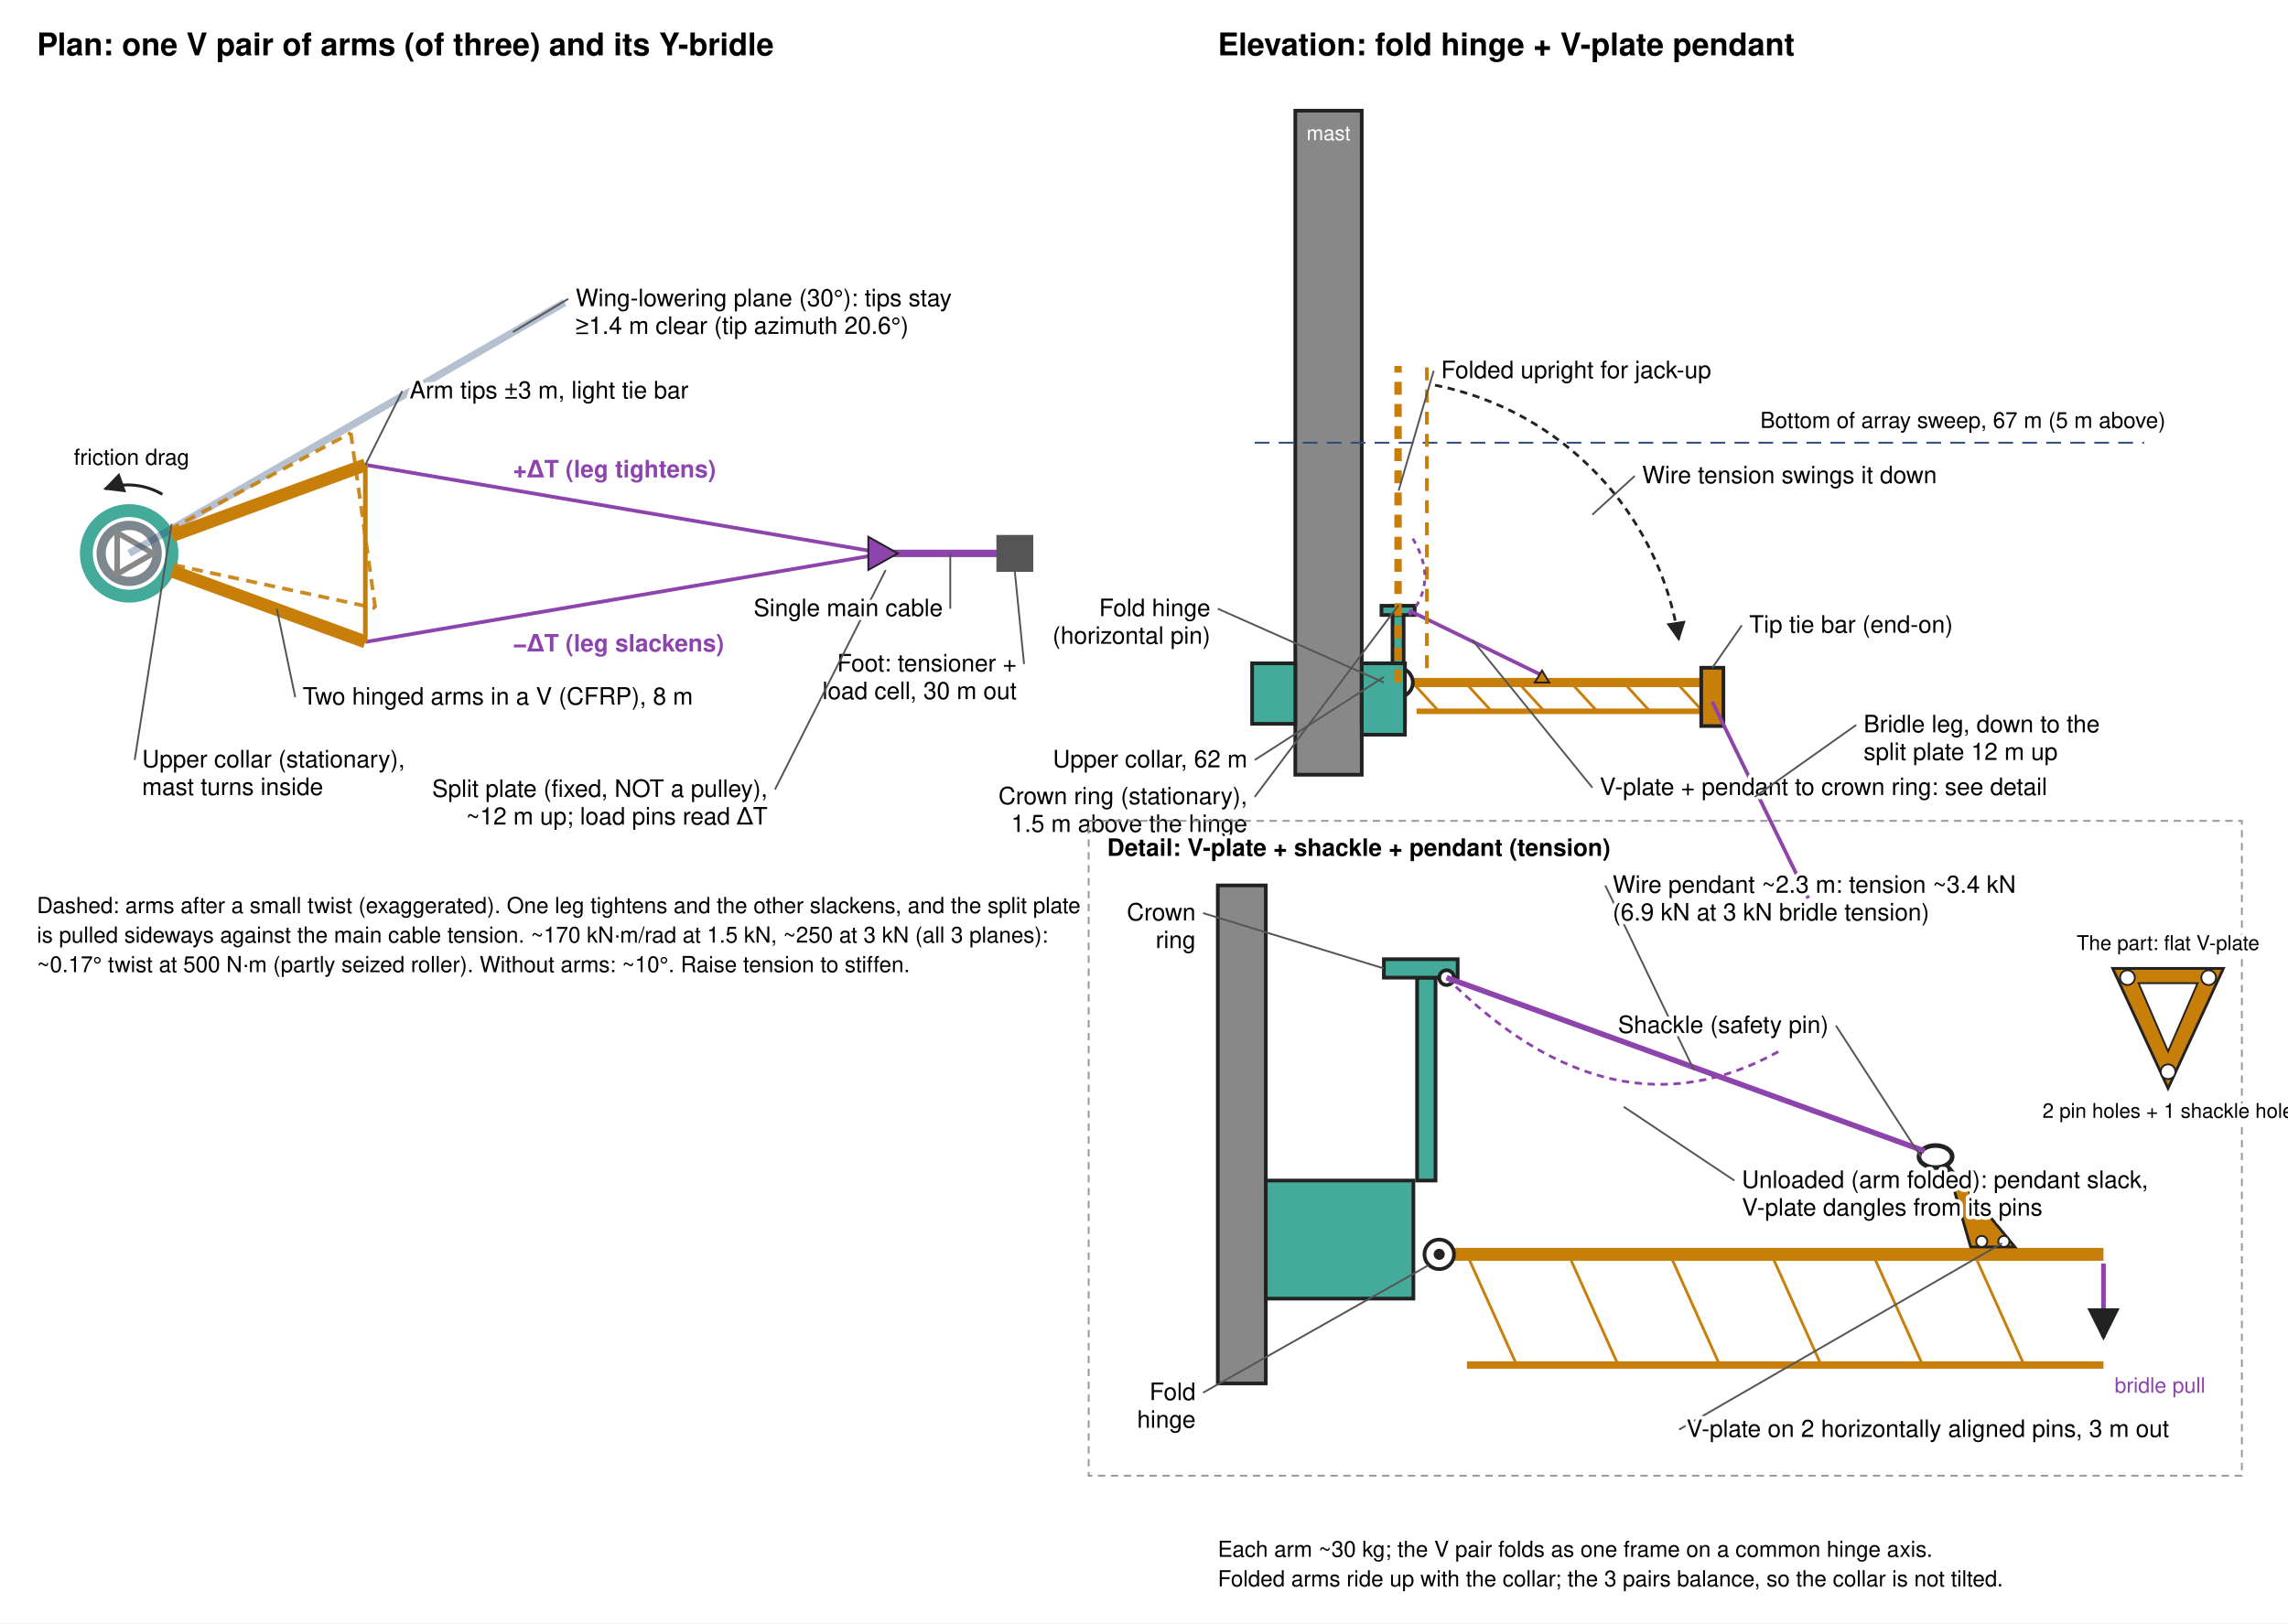
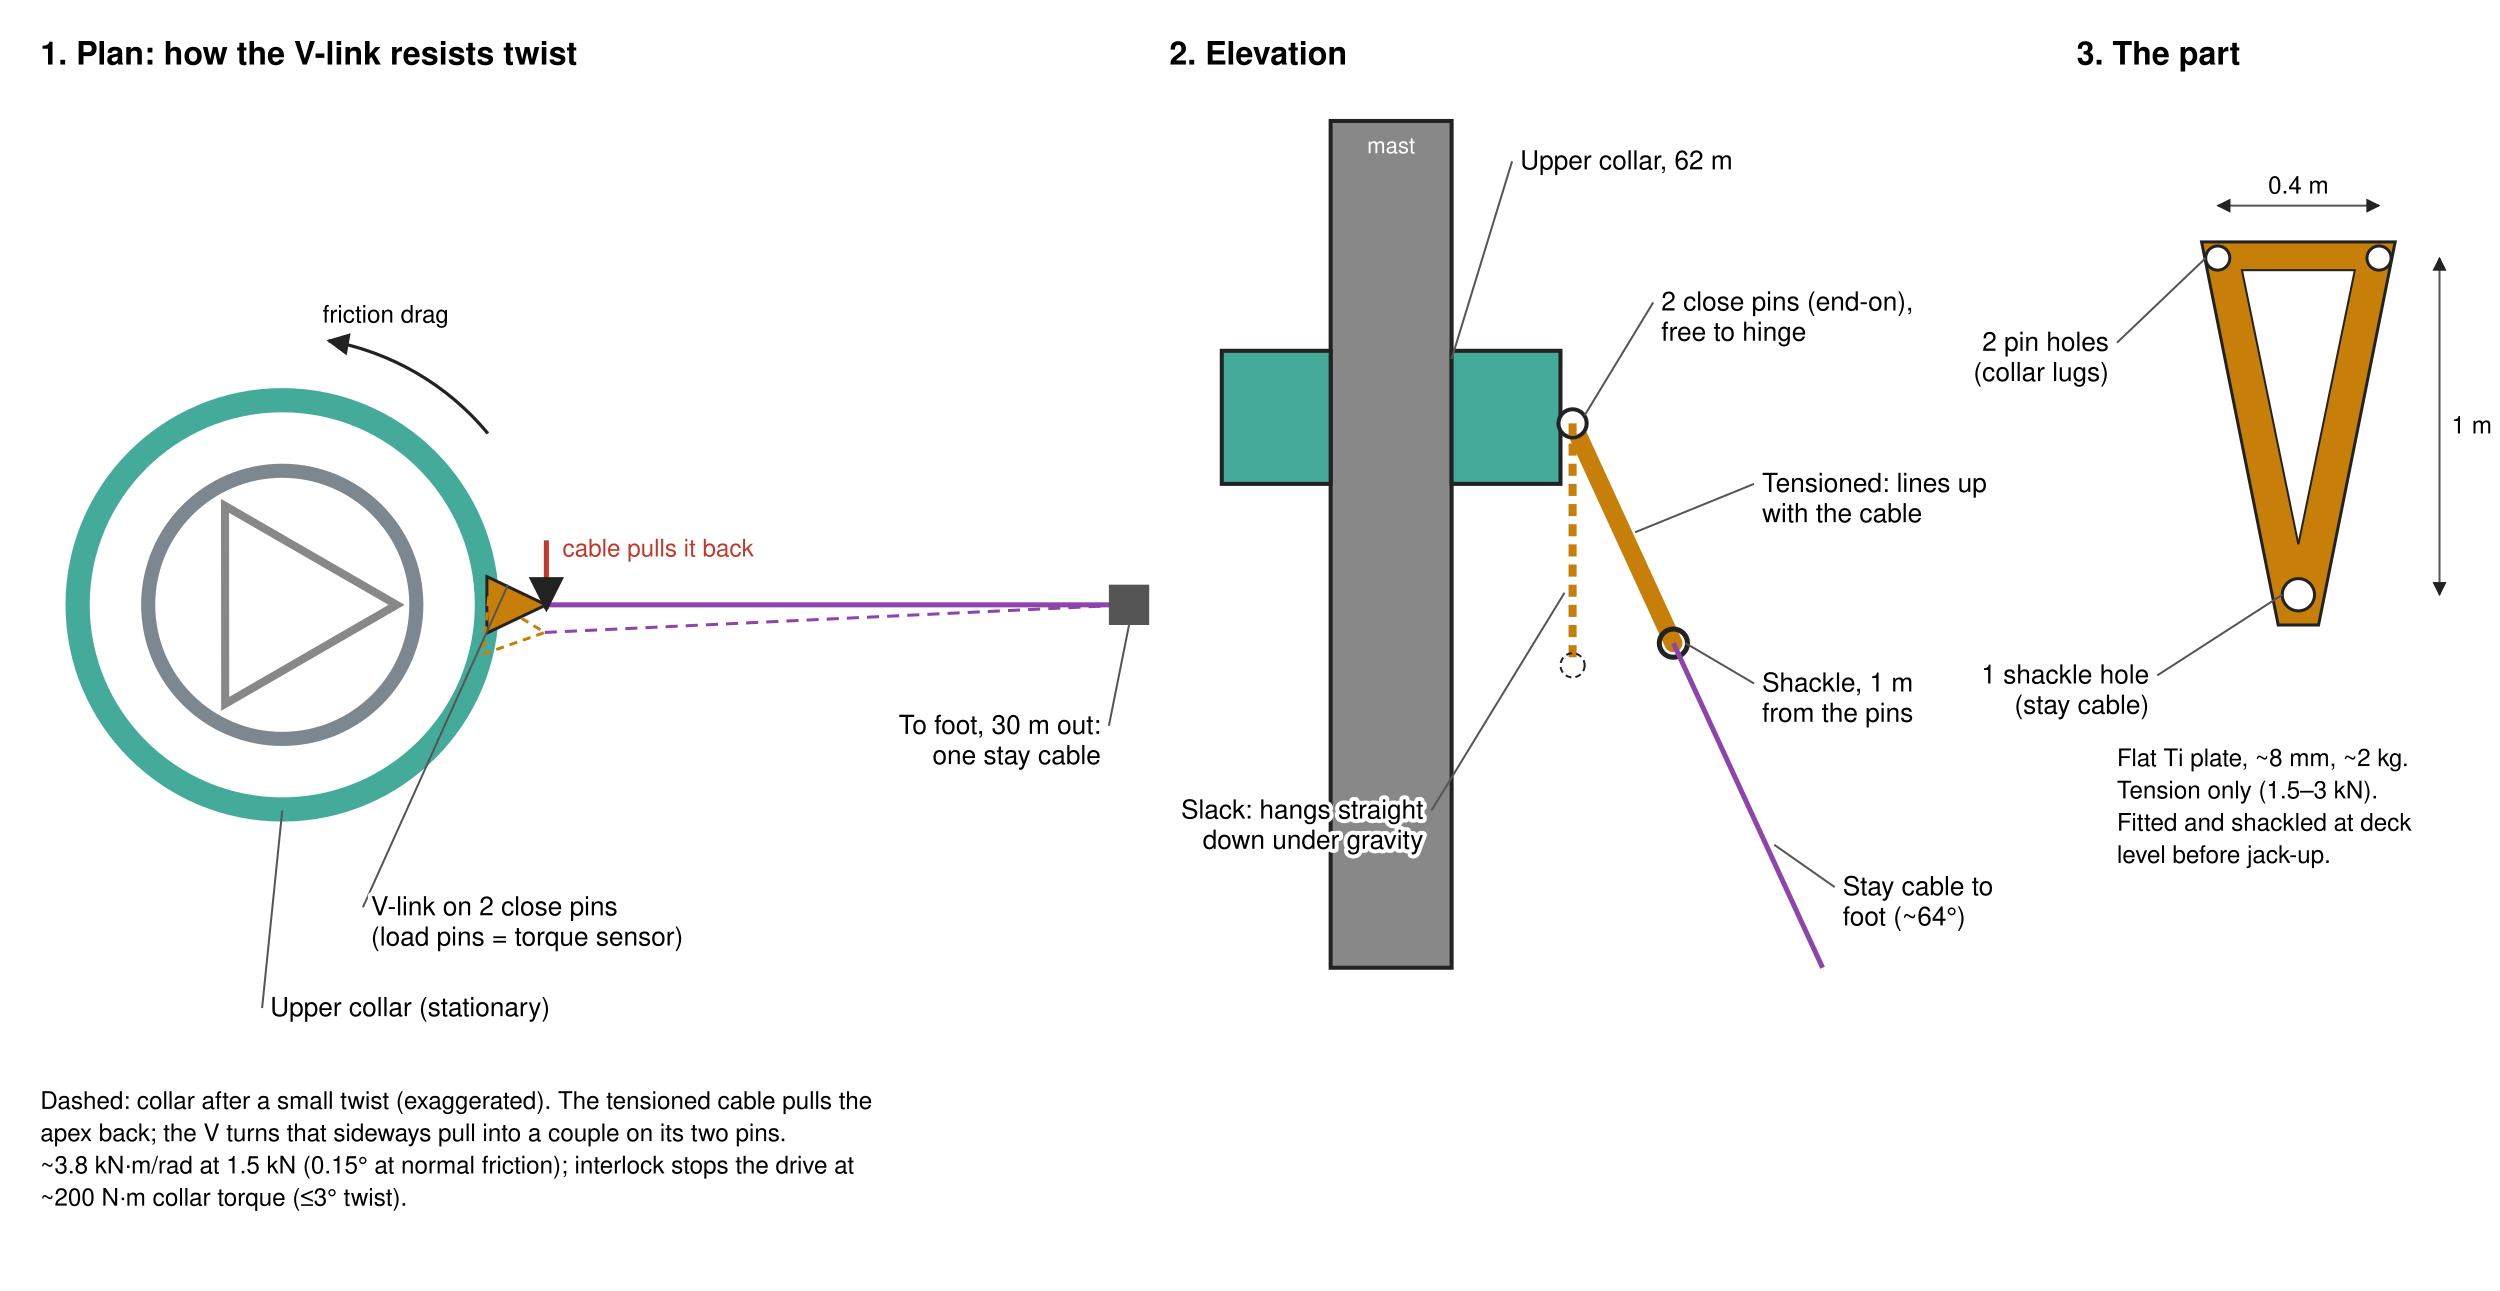
- <svg xmlns="http://www.w3.org/2000/svg" viewBox="0 0 1240 880" font-family="Helvetica, Arial, sans-serif" font-size="13">
-   <rect width="1240" height="880" fill="#fff" />
+ <svg xmlns="http://www.w3.org/2000/svg" viewBox="0 0 1240 640" font-family="Helvetica, Arial, sans-serif" font-size="13">
+   <rect width="1240" height="640" fill="#fff" />
  <defs>
    <marker id="ar" viewBox="0 0 10 10" refX="9" refY="5" markerWidth="7" markerHeight="7" orient="auto-start-reverse">
      <path d="M0 0L10 5L0 10z" fill="#222" />
    </marker>
  </defs>
-   <style>.s{stroke:#222;stroke-width:2}.l{stroke:#555;stroke-width:1;fill:none}.guy{stroke:#8e44ad;stroke-width:2}.arm{stroke:#c87f0a}.collar{fill:#4a9}.mast{fill:#888}text{paint-order:stroke;stroke:#fff;stroke-width:4px;stroke-linejoin:round}.t{font-size:17px;font-weight:bold}</style>
-   <text x="20" y="30" class="t">Plan: one V pair of arms (of three) and its Y-bridle</text>
-   <circle cx="70" cy="300" r="23.2" fill="none" stroke="#4a9" stroke-width="7" />
-   <circle cx="70" cy="300" r="15.2" fill="none" stroke="#7d8790" stroke-width="5" />
-   <polygon points="83.0,300.0 63.5,311.2 63.5,288.8" fill="none" stroke="#888" stroke-width="3" />
-   <line x1="70" y1="300" x2="306" y2="164" stroke="#2c4a7a" stroke-width="4" opacity="0.35" />
-   <line x1="198" y1="252" x2="479.6" y2="300" class="guy" />
-   <line x1="198" y1="348" x2="479.6" y2="300" class="guy" />
-   <line x1="479.6" y1="300" x2="550" y2="300" stroke="#8e44ad" stroke-width="4" />
-   <polygon points="470.6,291 486.6,300 470.6,309" fill="#8e44ad" stroke="#222" />
-   <rect x="540" y="290" width="20" height="20" fill="#555" />
-   <line x1="91.6" y1="287.3" x2="190.1" y2="234.7" stroke="#c87f0a" stroke-width="2" stroke-dasharray="6 4" opacity="0.9" />
-   <line x1="94.3" y1="306.3" x2="203.4" y2="329.7" stroke="#c87f0a" stroke-width="2" stroke-dasharray="6 4" opacity="0.9" />
-   <line x1="190.1" y1="234.7" x2="203.4" y2="329.7" stroke="#c87f0a" stroke-width="2" stroke-dasharray="6 4" opacity="0.9" />
-   <line x1="93.2" y1="290.4" x2="198.0" y2="252.0" stroke="#c87f0a" stroke-width="7" />
-   <line x1="93.2" y1="309.6" x2="198.0" y2="348.0" stroke="#c87f0a" stroke-width="7" />
-   <line x1="198.0" y1="252.0" x2="198.0" y2="348.0" stroke="#c87f0a" stroke-width="2.5" />
-   <path d="M88 268 A36.8 36.8 0 0 0 57 265" fill="none" stroke="#222" stroke-width="1.6" marker-end="url(#ar)" />
-   <text x="40" y="252" font-size="12">friction drag</text>
-   <text x="278" y="258.8" font-size="13" fill="#8e44ad" font-weight="bold">+ΔT (leg tightens)</text>
-   <text x="278" y="353.2" font-size="13" fill="#8e44ad" font-weight="bold">−ΔT (leg slackens)</text>
-   <path d="M550 310L555 360" class="l" />
-   <text x="551" y="364" text-anchor="end">Foot: tensioner +</text>
-   <text x="551" y="379" text-anchor="end">load cell, 30 m out</text>
-   <path d="M480 309L420 428" class="l" />
-   <text x="416" y="432" text-anchor="end">Split plate (fixed, NOT a pulley),</text>
-   <text x="416" y="447" text-anchor="end">~12 m up; load pins read ΔT</text>
-   <path d="M515 300L515 330" class="l" />
-   <text x="511" y="334" text-anchor="end">Single main cable</text>
-   <path d="M198 252L218 212" class="l" />
-   <text x="222" y="216" text-anchor="start">Arm tips ±3 m, light tie bar</text>
-   <path d="M150 330L160 378" class="l" />
-   <text x="164" y="382" text-anchor="start">Two hinged arms in a V (CFRP), 8 m</text>
-   <path d="M93 284L73 412" class="l" />
-   <text x="77" y="416" text-anchor="start">Upper collar (stationary),</text>
-   <text x="77" y="431" text-anchor="start">mast turns inside</text>
-   <path d="M278 180L308 162" class="l" />
-   <text x="312" y="166" text-anchor="start">Wing-lowering plane (30°): tips stay</text>
-   <text x="312" y="181" text-anchor="start">≥1.4 m clear (tip azimuth 20.6°)</text>
-   <text x="20" y="495" font-size="12">Dashed: arms after a small twist (exaggerated). One leg tightens and the other slackens, and the split plate</text>
-   <text x="20" y="511" font-size="12">is pulled sideways against the main cable tension. ~170 kN·m/rad at 1.5 kN, ~250 at 3 kN (all 3 planes):</text>
-   <text x="20" y="527" font-size="12">~0.17° twist at 500 N·m (partly seized roller). Without arms: ~10°. Raise tension to stiffen.</text>
-   <text x="660" y="30" class="t">Elevation: fold hinge + V-plate pendant</text>
-   <rect x="702" y="60" width="36" height="360" class="mast s" />
-   <text x="720" y="76" text-anchor="middle" font-size="11" style="stroke:none" fill="#fff">mast</text>
-   <rect x="738" y="359.6" width="23.4" height="32.8" class="collar s" />
-   <rect x="678.6" y="359.6" width="23.4" height="32.8" class="collar s" />
-   <line x1="680" y1="240" x2="1162" y2="240" stroke="#2c4a7a" stroke-dasharray="8 5" />
-   <text x="954" y="232" font-size="12">Bottom of array sweep, 67 m (5 m above)</text>
-   <line x1="757.7" y1="370" x2="928" y2="370" stroke="#c87f0a" stroke-width="5" />
-   <line x1="767.7" y1="385.6" x2="928" y2="385.6" stroke="#c87f0a" stroke-width="3" />
-   <line x1="765.5" y1="370" x2="779.8" y2="385.6" stroke="#c87f0a" stroke-width="1.5" />
-   <line x1="794.1" y1="370" x2="808.4" y2="385.6" stroke="#c87f0a" stroke-width="1.5" />
-   <line x1="822.7" y1="370" x2="837.0" y2="385.6" stroke="#c87f0a" stroke-width="1.5" />
-   <line x1="851.3" y1="370" x2="865.6" y2="385.6" stroke="#c87f0a" stroke-width="1.5" />
-   <line x1="879.9" y1="370" x2="894.2" y2="385.6" stroke="#c87f0a" stroke-width="1.5" />
-   <line x1="908.5" y1="370" x2="922.8" y2="385.6" stroke="#c87f0a" stroke-width="1.5" />
-   <rect x="922" y="362" width="12" height="31.6" fill="#c87f0a" class="s" />
-   <circle cx="757.7" cy="370" r="8" fill="#fff" class="s" />
-   <circle cx="757.7" cy="370" r="3" fill="#222" />
-   <rect x="738" y="359.6" width="23.4" height="38.7" class="collar s" />
-   <rect x="754.7" y="328.4" width="6" height="31.2" fill="#4a9" class="s" />
-   <rect x="748.7" y="328.4" width="18" height="5" fill="#4a9" class="s" />
-   <line x1="835.7" y1="366.1" x2="763.7" y2="331.0" stroke="#8e44ad" stroke-width="2" />
-   <polygon points="831.8,370 839.6,370 835.7,363.5" fill="#c87f0a" stroke="#222" />
-   <line x1="757.7" y1="370" x2="757.7" y2="198.4" stroke="#c87f0a" stroke-width="4" stroke-dasharray="7 5" />
-   <line x1="773.3" y1="362.2" x2="773.3" y2="198.4" stroke="#c87f0a" stroke-width="2" stroke-dasharray="7 5" />
-   <path d="M765.7 292 q 14 23.4 -2 41.6" fill="none" stroke="#8e44ad" stroke-width="1.5" stroke-dasharray="3 3" />
-   <path d="M777.7 208.8 A166.4 166.4 0 0 1 909.8 346.6" fill="none" stroke="#222" stroke-width="1.5" stroke-dasharray="4 3" marker-end="url(#ar)" />
-   <line x1="928" y1="380.4" x2="979.992" y2="487.0" class="guy" />
-   <path d="M750 370L660 330" class="l" />
-   <text x="656" y="334" text-anchor="end">Fold hinge</text>
-   <text x="656" y="349" text-anchor="end">(horizontal pin)</text>
-   <path d="M758 266L777 201" class="l" />
-   <text x="781" y="205" text-anchor="start">Folded upright for jack-up</text>
-   <path d="M863 279L886 258" class="l" />
-   <text x="890" y="262" text-anchor="start">Wire tension swings it down</text>
-   <path d="M798 347L863 427" class="l" />
-   <text x="867" y="431" text-anchor="start">V-plate + pendant to crown ring: see detail</text>
-   <path d="M758 328L680 432" class="l" />
-   <text x="676" y="436" text-anchor="end">Crown ring (stationary),</text>
-   <text x="676" y="451" text-anchor="end">1.5 m above the hinge</text>
-   <path d="M750 367L680 412" class="l" />
-   <text x="676" y="416" text-anchor="end">Upper collar, 62 m</text>
-   <path d="M928 362L944 339" class="l" />
-   <text x="948" y="343" text-anchor="start">Tip tie bar (end-on)</text>
-   <path d="M951 432L1006 393" class="l" />
-   <text x="1010" y="397" text-anchor="start">Bridle leg, down to the</text>
-   <text x="1010" y="412" text-anchor="start">split plate 12 m up</text>
-   <rect x="590" y="445" width="625" height="355" fill="none" stroke="#999" stroke-dasharray="4 3" />
-   <text x="600" y="464" font-weight="bold">Detail: V-plate + shackle + pendant (tension)</text>
-   <rect x="660" y="480" width="26" height="270" class="mast s" />
-   <rect x="686" y="640.0" width="80.0" height="64.0" class="collar s" />
-   <rect x="768" y="530.0" width="10" height="110" fill="#4a9" class="s" />
-   <rect x="750" y="520.0" width="40" height="10" fill="#4a9" class="s" />
-   <circle cx="784" cy="530.0" r="4" fill="#fff" class="s" />
-   <line x1="780" y1="680" x2="1140.0" y2="680" stroke="#c87f0a" stroke-width="7" />
-   <line x1="795.0" y1="740.0" x2="1140.0" y2="740.0" stroke="#c87f0a" stroke-width="4" />
-   <line x1="795.0" y1="680" x2="822.0" y2="740.0" stroke="#c87f0a" stroke-width="1.5" />
-   <line x1="850.0" y1="680" x2="877.0" y2="740.0" stroke="#c87f0a" stroke-width="1.5" />
-   <line x1="905.0" y1="680" x2="932.0" y2="740.0" stroke="#c87f0a" stroke-width="1.5" />
-   <line x1="960.0" y1="680" x2="987.0" y2="740.0" stroke="#c87f0a" stroke-width="1.5" />
-   <line x1="1015.0" y1="680" x2="1042.0" y2="740.0" stroke="#c87f0a" stroke-width="1.5" />
-   <line x1="1070.0" y1="680" x2="1097.0" y2="740.0" stroke="#c87f0a" stroke-width="1.5" />
-   <circle cx="780" cy="680" r="8" fill="#fff" class="s" />
-   <circle cx="780" cy="680" r="3" fill="#222" />
-   <polygon points="1068.0,676 1092.0,676 1055.0,631.0" fill="#c87f0a" stroke="#222" stroke-width="1.5" />
-   <circle cx="1074.0" cy="673" r="3" fill="#fff" stroke="#222" />
-   <circle cx="1086.0" cy="673" r="3" fill="#fff" stroke="#222" />
-   <ellipse cx="1049.0" cy="627.0" rx="9" ry="6" fill="none" stroke="#222" stroke-width="2.5" />
-   <line x1="1043.0" y1="624.0" x2="784" y2="530.0" stroke="#8e44ad" stroke-width="3" />
-   <path d="M784 530.0 q 90.0 90.0 180.0 40.0" fill="none" stroke="#8e44ad" stroke-width="1.5" stroke-dasharray="4 3" />
-   <path d="M1145.0 525.0 L1205.0 525.0 L1175.0 590.0 Z" fill="#c87f0a" stroke="#222" stroke-width="1.5" />
-   <path d="M1159.0 533.0 L1191.0 533.0 L1175.0 570.0 Z" fill="#fff" stroke="#222" stroke-width="1" />
-   <circle cx="1153.0" cy="530.0" r="4" fill="#fff" stroke="#222" />
-   <circle cx="1197.0" cy="530.0" r="4" fill="#fff" stroke="#222" />
-   <circle cx="1175.0" cy="581.0" r="4" fill="#fff" stroke="#222" />
-   <text x="1175.0" y="515.0" text-anchor="middle" font-size="11">The part: flat V-plate</text>
-   <text x="1175.0" y="606.0" text-anchor="middle" font-size="11">2 pin holes + 1 shackle hole</text>
-   <path d="M918 580L870 480" class="l" />
-   <text x="874" y="484" text-anchor="start">Wire pendant ~2.3 m: tension ~3.4 kN</text>
-   <text x="874" y="499" text-anchor="start">(6.9 kN at 3 kN bridle tension)</text>
-   <path d="M1085 674L910 775" class="l" />
-   <text x="914" y="779" text-anchor="start">V-plate on 2 horizontally aligned pins, 3 m out</text>
-   <path d="M1041 627L995 556" class="l" />
-   <text x="991" y="560" text-anchor="end">Shackle (safety pin)</text>
-   <path d="M880 600L940 640" class="l" />
-   <text x="944" y="644" text-anchor="start">Unloaded (arm folded): pendant slack,</text>
-   <text x="944" y="659" text-anchor="start">V-plate dangles from its pins</text>
-   <path d="M750 525L652 495" class="l" />
-   <text x="648" y="499" text-anchor="end">Crown</text>
-   <text x="648" y="514" text-anchor="end">ring</text>
-   <path d="M774 686L652 755" class="l" />
-   <text x="648" y="759" text-anchor="end">Fold</text>
-   <text x="648" y="774" text-anchor="end">hinge</text>
-   <path d="M1140.0 685.0 v40" stroke="#8e44ad" stroke-width="2.5" marker-end="url(#ar)" />
-   <text x="1146.0" y="755.0" font-size="11.5" fill="#8e44ad">bridle pull</text>
-   <text x="660" y="844" font-size="12">Each arm ~30 kg; the V pair folds as one frame on a common hinge axis.</text>
-   <text x="660" y="860" font-size="12">Folded arms ride up with the collar; the 3 pairs balance, so the collar is not tilted.</text>
+   <style>.s{stroke:#222;stroke-width:2}.l{stroke:#555;stroke-width:1;fill:none}.cab{stroke:#8e44ad;stroke-width:2.5}.collar{fill:#4a9}.mast{fill:#888}.v{fill:#c87f0a;stroke:#222;stroke-width:1.5}text{paint-order:stroke;stroke:#fff;stroke-width:4px;stroke-linejoin:round}.t{font-size:16px;font-weight:bold}</style>
+   <text x="20" y="32" class="t">1. Plan: how the V-link resists twist</text>
+   <circle cx="140" cy="300" r="101.5" fill="none" stroke="#4a9" stroke-width="12" />
+   <circle cx="140" cy="300" r="66.5" fill="none" stroke="#7d8790" stroke-width="7" />
+   <polygon points="196.7,300.0 111.7,349.1 111.6,250.9" fill="none" stroke="#888" stroke-width="4" />
+   <polygon points="241.5,286.0 241.5,314.0 270.9,300.0" class="v" />
+   <line x1="270.9" y1="300.0" x2="560" y2="300" class="cab" />
+   <polygon points="242.4,296.7 239.5,324.5 270.2,313.7" fill="none" stroke="#c87f0a" stroke-width="1.5" stroke-dasharray="4 3" />
+   <line x1="270.2" y1="313.7" x2="560" y2="300" stroke="#8e44ad" stroke-width="1.5" stroke-dasharray="6 4" />
+   <rect x="550" y="290" width="20" height="20" fill="#555" />
+   <path d="M242 215 A133.0 133.0 0 0 0 163 169" fill="none" stroke="#222" stroke-width="1.6" marker-end="url(#ar)" />
+   <text x="160" y="160" font-size="12">friction drag</text>
+   <path d="M271 268 v34" stroke="#c0392b" stroke-width="2.5" marker-end="url(#ar)" />
+   <text x="279" y="276" font-size="12" fill="#c0392b">cable pulls it back</text>
+   <path d="M560 310L550 360" class="l" />
+   <text x="546" y="364" text-anchor="end">To foot, 30 m out:</text>
+   <text x="546" y="379" text-anchor="end">one stay cable</text>
+   <path d="M252 290L180 450" class="l" />
+   <text x="184" y="454" text-anchor="start">V-link on 2 close pins</text>
+   <text x="184" y="469" text-anchor="start">(load pins = torque sensor)</text>
+   <path d="M140 402L130 500" class="l" />
+   <text x="134" y="504" text-anchor="start">Upper collar (stationary)</text>
+   <text x="20" y="550" font-size="12">Dashed: collar after a small twist (exaggerated). The tensioned cable pulls the</text>
+   <text x="20" y="566" font-size="12">apex back; the V turns that sideways pull into a couple on its two pins.</text>
+   <text x="20" y="582" font-size="12">~3.8 kN·m/rad at 1.5 kN (0.15° at normal friction); interlock stops the drive at</text>
+   <text x="20" y="598" font-size="12">~200 N·m collar torque (≤3° twist).</text>
+   <text x="580" y="32" class="t">2. Elevation</text>
+   <rect x="660" y="60" width="60" height="420" class="mast s" />
+   <rect x="720" y="174.0" width="54.0" height="66.0" class="collar s" />
+   <rect x="606.0" y="174.0" width="54.0" height="66.0" class="collar s" />
+   <line x1="780.0" y1="210" x2="830" y2="319" stroke="#c87f0a" stroke-width="9" stroke-linecap="round" />
+   <circle cx="780.0" cy="210" r="7" fill="#fff" class="s" />
+   <circle cx="830" cy="319" r="7" fill="none" stroke="#222" stroke-width="2.5" />
+   <line x1="830" y1="319" x2="904" y2="480" class="cab" />
+   <line x1="780.0" y1="210" x2="780.0" y2="330.0" stroke="#c87f0a" stroke-width="4" stroke-dasharray="6 4" />
+   <circle cx="780.0" cy="330.0" r="6" fill="none" stroke="#222" stroke-dasharray="3 2" />
+   <path d="M786 206L820 150" class="l" />
+   <text x="824" y="154" text-anchor="start">2 close pins (end-on),</text>
+   <text x="824" y="169" text-anchor="start">free to hinge</text>
+   <path d="M811 264L870 240" class="l" />
+   <text x="874" y="244" text-anchor="start">Tensioned: lines up</text>
+   <text x="874" y="259" text-anchor="start">with the cable</text>
+   <path d="M776 294L710 402" class="l" />
+   <text x="706" y="406" text-anchor="end">Slack: hangs straight</text>
+   <text x="706" y="421" text-anchor="end">down under gravity</text>
+   <path d="M836 319L870 339" class="l" />
+   <text x="874" y="343" text-anchor="start">Shackle, 1 m</text>
+   <text x="874" y="358" text-anchor="start">from the pins</text>
+   <path d="M880 419L910 440" class="l" />
+   <text x="914" y="444" text-anchor="start">Stay cable to</text>
+   <text x="914" y="459" text-anchor="start">foot (~64°)</text>
+   <path d="M720 178L750 80" class="l" />
+   <text x="754" y="84" text-anchor="start">Upper collar, 62 m</text>
+   <text x="690" y="76" text-anchor="middle" font-size="11" style="stroke:none" fill="#fff">mast</text>
+   <text x="1030" y="32" class="t">3. The part</text>
+   <path d="M1092 120 L1188 120 L1150 310 L1130 310 Z" class="v" />
+   <path d="M1112 134 L1168 134 L1140 270 Z" fill="#fff" stroke="#222" stroke-width="1" />
+   <circle cx="1100" cy="128" r="6" fill="#fff" stroke="#222" stroke-width="1.5" />
+   <circle cx="1180" cy="128" r="6" fill="#fff" stroke="#222" stroke-width="1.5" />
+   <circle cx="1140" cy="295" r="8" fill="#fff" stroke="#222" stroke-width="1.5" />
+   <path d="M1100 102 H1180" class="l" marker-start="url(#ar)" marker-end="url(#ar)" />
+   <text x="1140" y="96" text-anchor="middle" font-size="12">0.4 m</text>
+   <path d="M1210 128 V295" class="l" marker-start="url(#ar)" marker-end="url(#ar)" />
+   <text x="1216" y="215" font-size="12">1 m</text>
+   <path d="M1094 128L1050 170" class="l" />
+   <text x="1046" y="174" text-anchor="end">2 pin holes</text>
+   <text x="1046" y="189" text-anchor="end">(collar lugs)</text>
+   <path d="M1132 295L1070 335" class="l" />
+   <text x="1066" y="339" text-anchor="end">1 shackle hole</text>
+   <text x="1066" y="354" text-anchor="end">(stay cable)</text>
+   <text x="1050" y="380" font-size="12">Flat Ti plate, ~8 mm, ~2 kg.</text>
+   <text x="1050" y="396" font-size="12">Tension only (1.5–3 kN).</text>
+   <text x="1050" y="412" font-size="12">Fitted and shackled at deck</text>
+   <text x="1050" y="428" font-size="12">level before jack-up.</text>
</svg>
